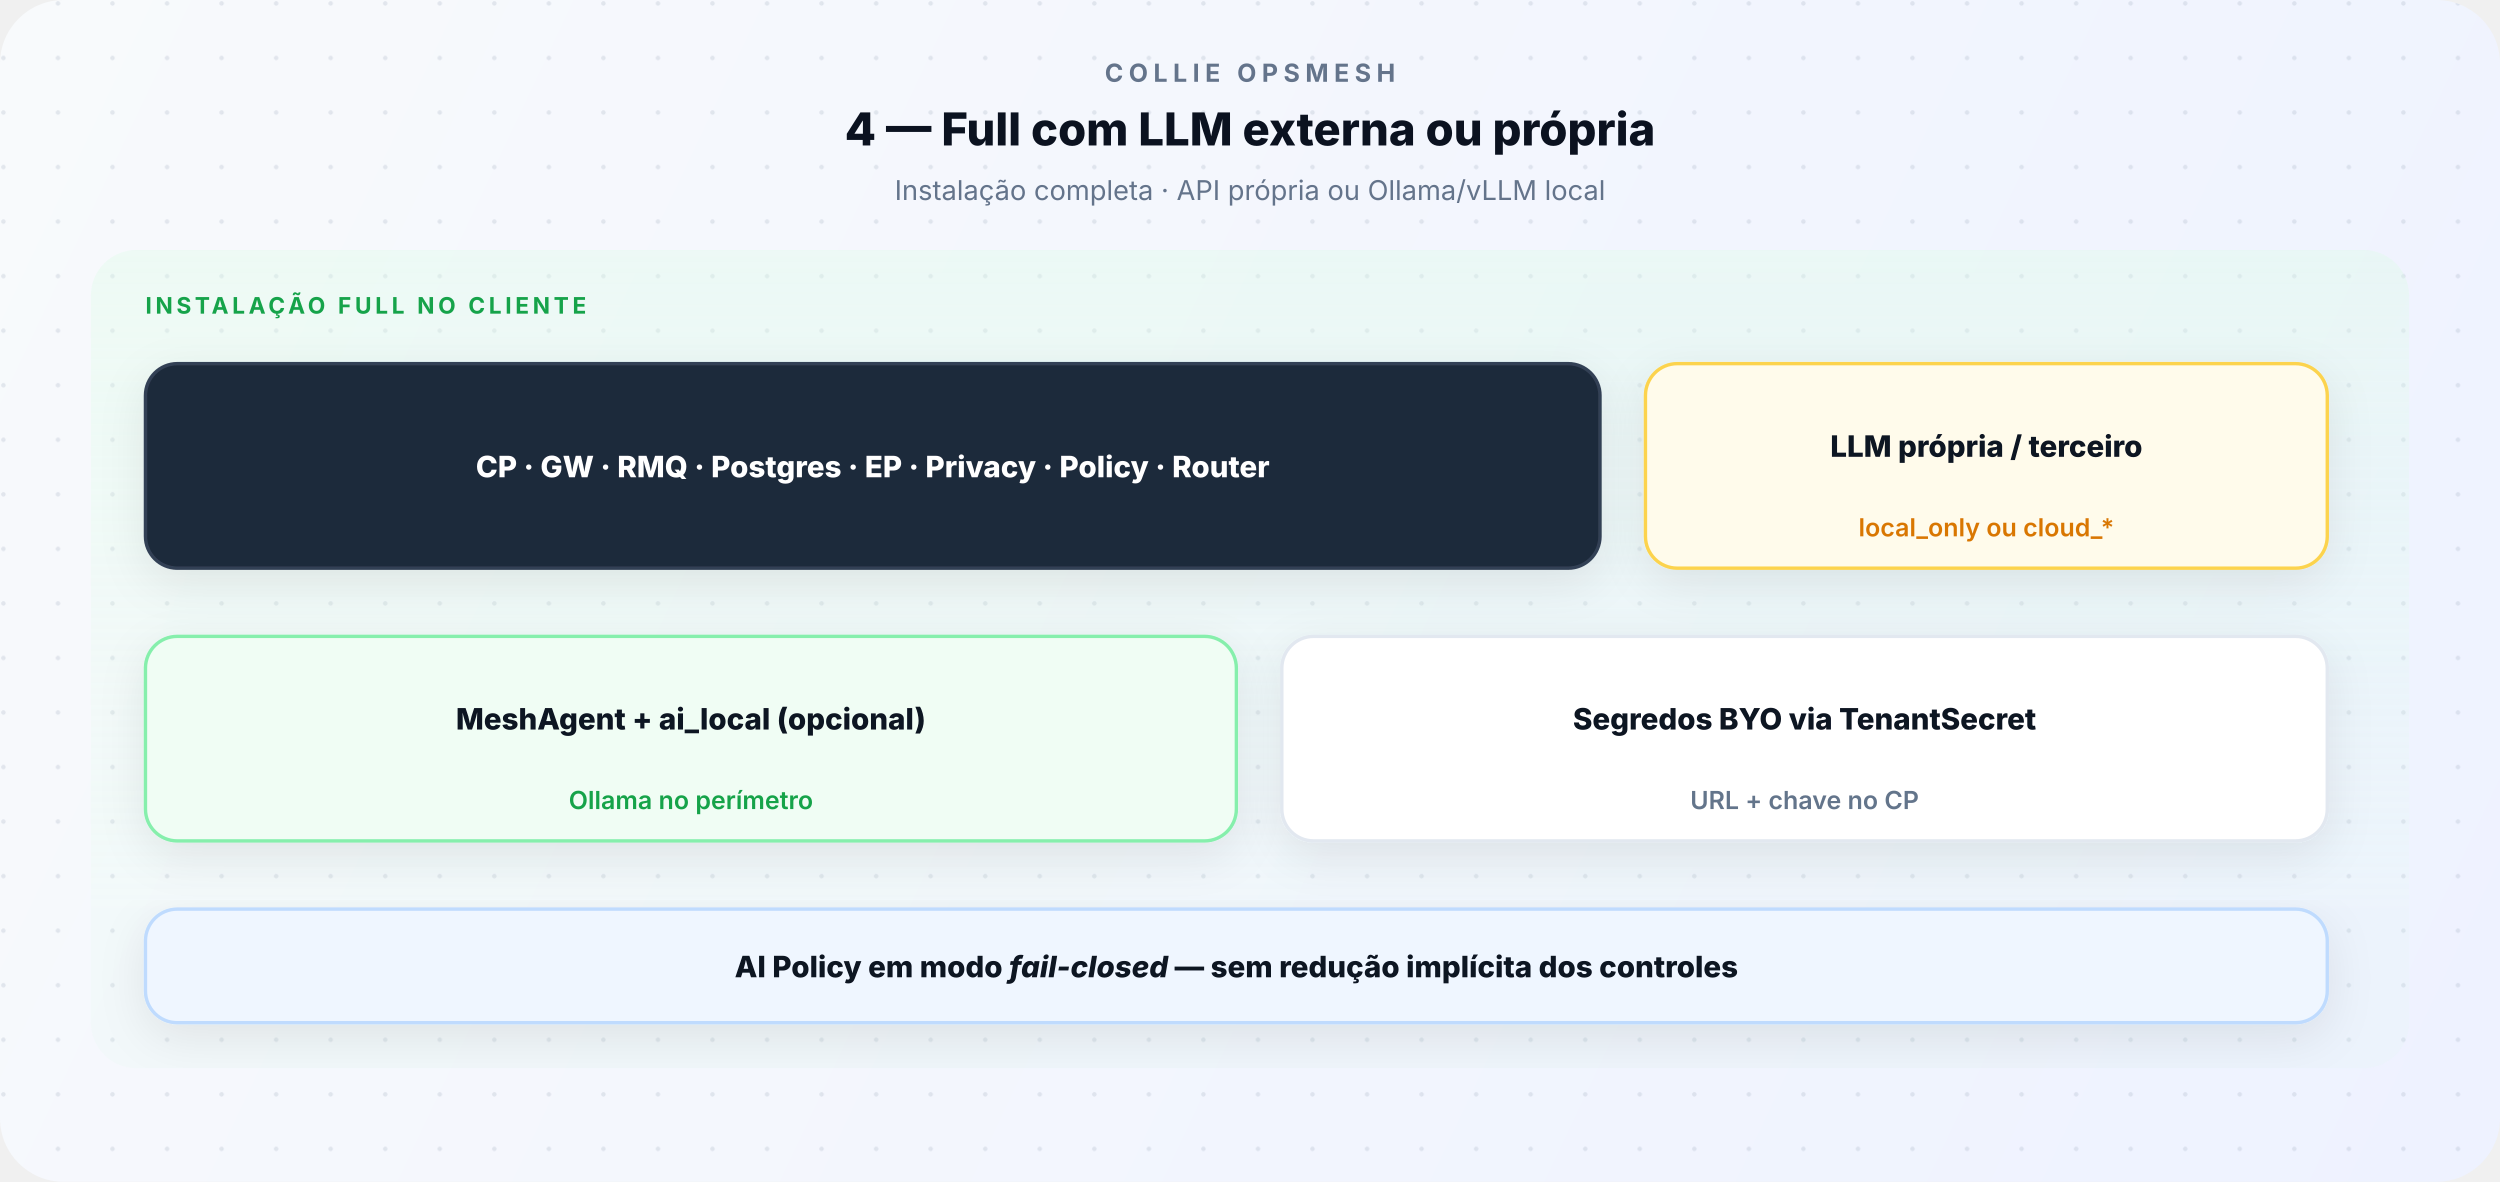
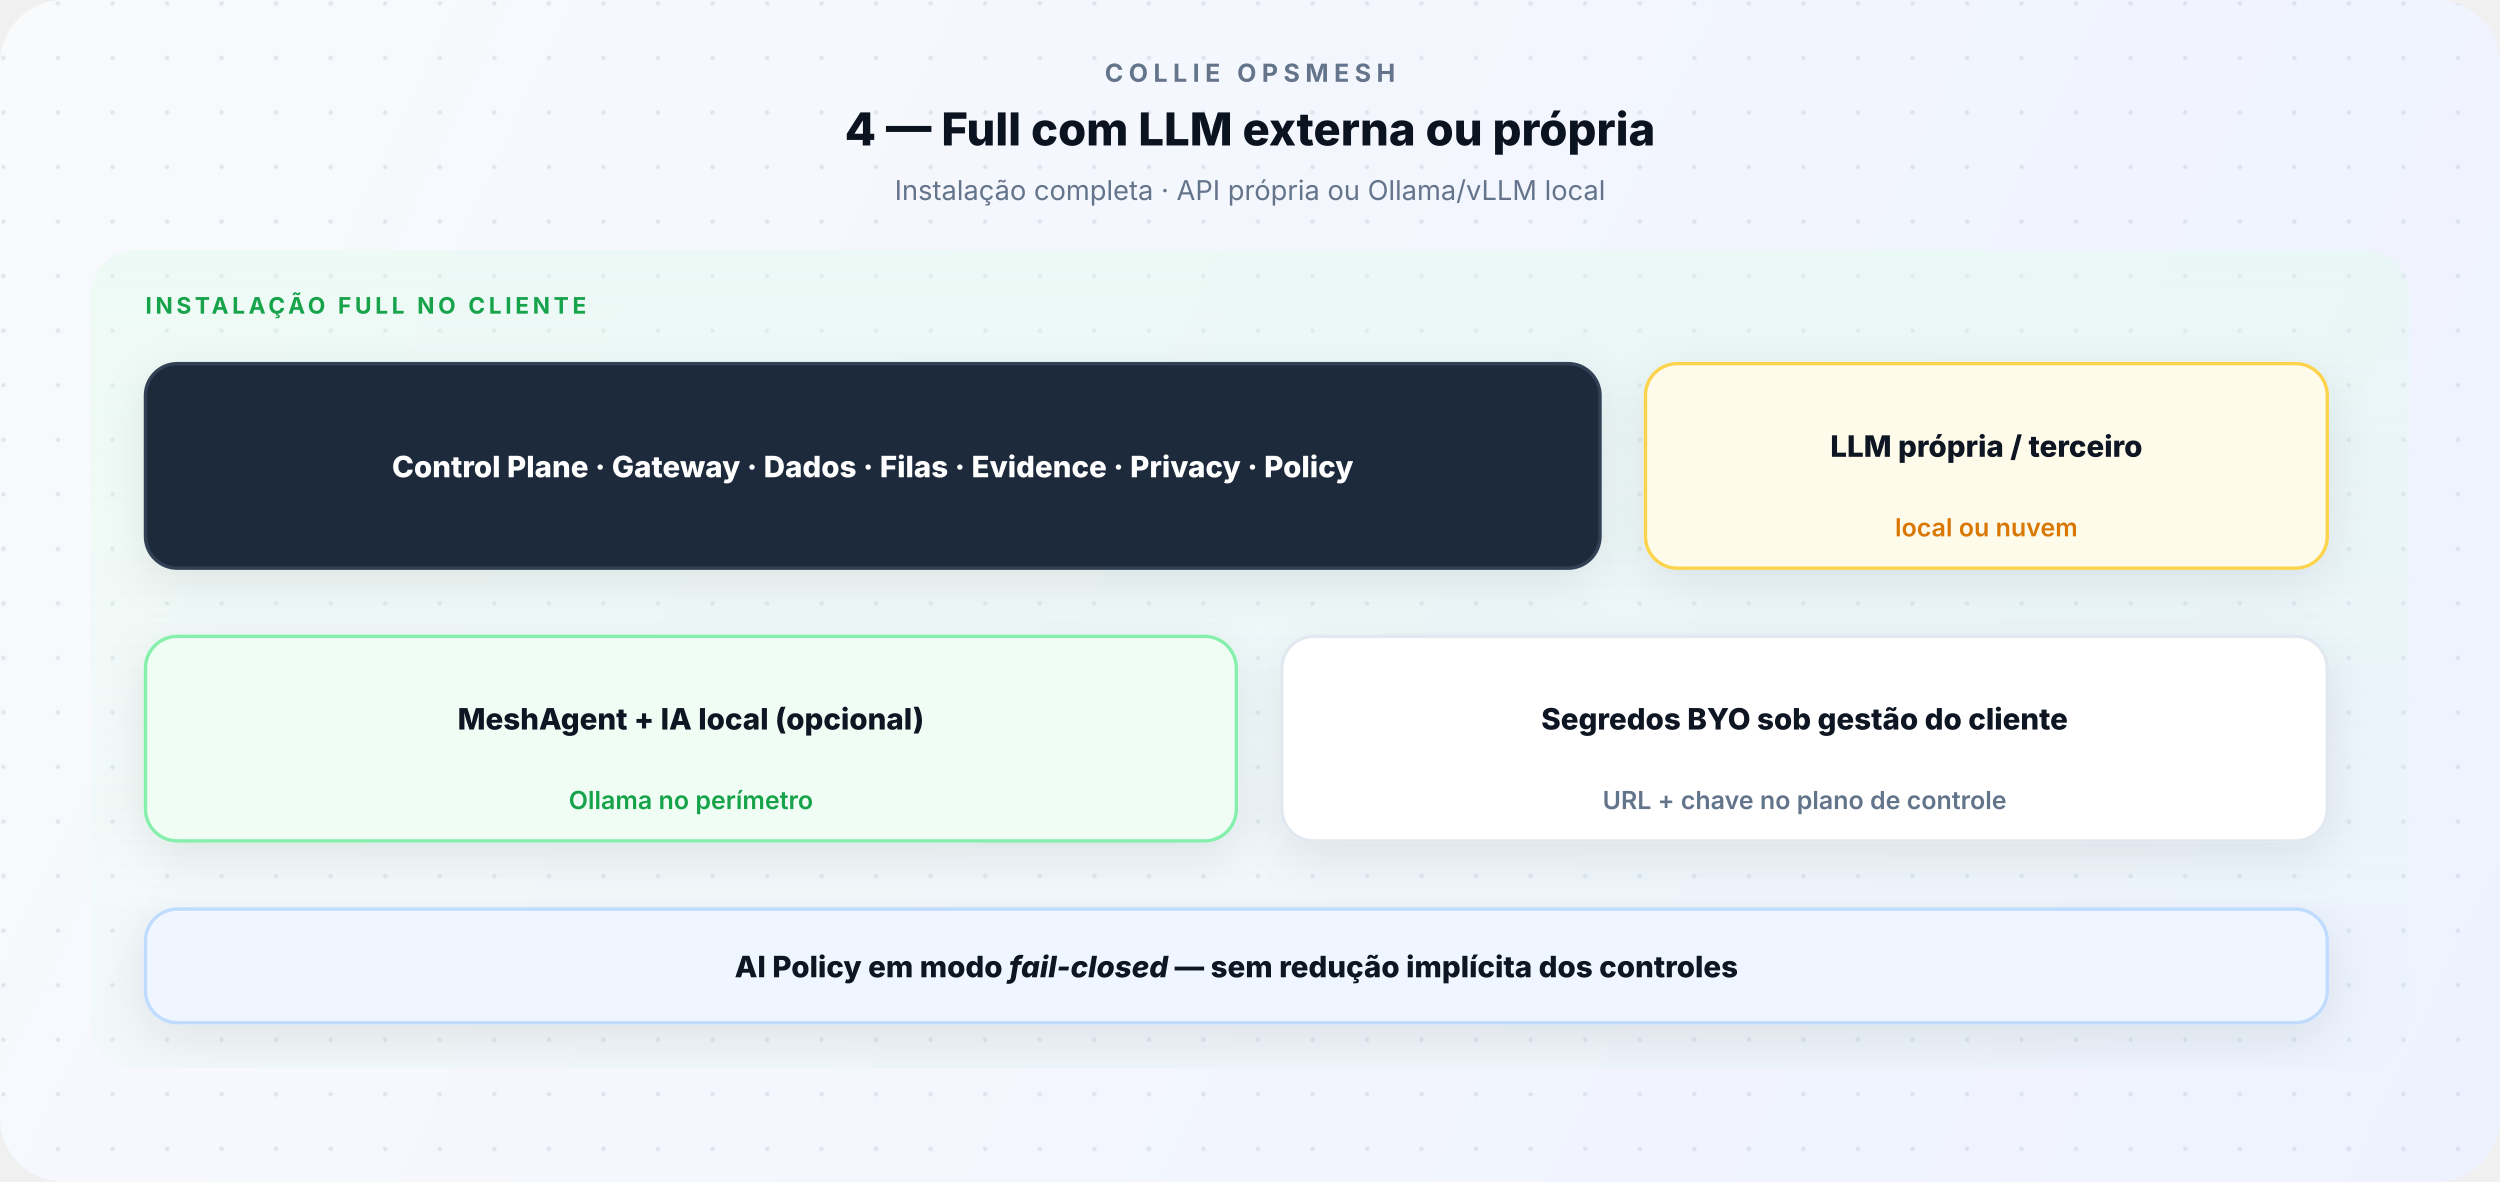
<svg xmlns="http://www.w3.org/2000/svg" width="1100" height="520" viewBox="0 0 1100 520" fill="none" role="img" aria-labelledby="t d">
  <defs>
    <linearGradient id="bg" x1="0" y1="0" x2="1100" y2="520" gradientUnits="userSpaceOnUse">
      <stop offset="0%" stop-color="#F8FAFC" />
      <stop offset="100%" stop-color="#EEF2FF" />
    </linearGradient>
    <linearGradient id="cpGrad" x1="0" y1="0" x2="500" y2="200" gradientUnits="userSpaceOnUse">
      <stop offset="0%" stop-color="#141B2D" />
      <stop offset="100%" stop-color="#0B1220" />
    </linearGradient>
    <linearGradient id="zoneCollie" x1="0" y1="0" x2="0" y2="400" gradientUnits="userSpaceOnUse">
      <stop offset="0%" stop-color="#DBEAFE" stop-opacity="0.45" />
      <stop offset="100%" stop-color="#DBEAFE" stop-opacity="0.12" />
    </linearGradient>
    <linearGradient id="zoneClient" x1="0" y1="0" x2="0" y2="400" gradientUnits="userSpaceOnUse">
      <stop offset="0%" stop-color="#DCFCE7" stop-opacity="0.45" />
      <stop offset="100%" stop-color="#DCFCE7" stop-opacity="0.12" />
    </linearGradient>
    <filter id="sh" x="-20%" y="-20%" width="140%" height="160%">
      <feDropShadow dx="0" dy="6" stdDeviation="10" flood-color="#0B1220" flood-opacity="0.08" />
    </filter>
    <marker id="arrB" markerWidth="8" markerHeight="8" refX="6" refY="3" orient="auto">
      <path d="M0 0l6 3-6 3" fill="none" stroke="#2563EB" stroke-width="1.5" />
    </marker>
    <marker id="arrG" markerWidth="8" markerHeight="8" refX="6" refY="3" orient="auto">
      <path d="M0 0l6 3-6 3" fill="none" stroke="#16A34A" stroke-width="1.5" />
    </marker>
    <pattern id="dots" width="24" height="24" patternUnits="userSpaceOnUse">
      <circle cx="1.5" cy="1.5" r="1" fill="#94A3B8" opacity="0.22" />
    </pattern>
  </defs>
  <rect width="1100" height="520" rx="28" fill="url(#bg)" />
  <rect width="1100" height="520" rx="28" fill="url(#dots)" />
  <text x="550.0" y="36" font-family="Inter,Arial,sans-serif" font-size="11" font-weight="700" fill="#64748B" text-anchor="middle" letter-spacing="2.4">COLLIE OPSMESH</text>
  <text x="550.0" y="64" font-family="Inter,Arial,sans-serif" font-size="20" font-weight="800" fill="#0B1220" text-anchor="middle">4 — Full com LLM externa ou própria</text>
  <text x="550.0" y="88" font-family="Inter,Arial,sans-serif" font-size="12" fill="#64748B" text-anchor="middle">Instalação completa · API própria ou Ollama/vLLM local</text>
  <rect x="40" y="110" width="1020" height="360" rx="20" fill="url(#zoneClient)" />
  <text x="64" y="138" font-family="Inter,Arial,sans-serif" font-size="10" font-weight="700" fill="#16A34A" letter-spacing="1.6">INSTALAÇÃO FULL NO CLIENTE</text>
  <g filter="url(#sh)" font-family="Inter,Arial,sans-serif">
    <rect x="64" y="160" width="640" height="90" rx="14" fill="#1E293B" stroke="#334155" stroke-width="1.5" />
-     <text x="384.0" y="210.0" font-size="13" font-weight="800" fill="#FFFFFF" text-anchor="middle">CP · GW · RMQ · Postgres · EP · Privacy · Policy · Router</text>
+     <text x="384.0" y="210.0" font-size="13" font-weight="800" fill="#FFFFFF" text-anchor="middle">Control Plane · Gateway · Dados · Filas · Evidence · Privacy · Policy</text>
  </g>
  <g filter="url(#sh)" font-family="Inter,Arial,sans-serif">
    <rect x="724" y="160" width="300" height="90" rx="14" fill="#FFFBEB" stroke="#FCD34D" stroke-width="1.5" />
    <text x="874.0" y="201.0" font-size="13" font-weight="800" fill="#0B1220" text-anchor="middle">LLM própria / terceiro</text>
-     <text x="874.0" y="236" font-size="11" font-weight="600" fill="#D97706" text-anchor="middle">local_only ou cloud_*</text>
+     <text x="874.0" y="236" font-size="11" font-weight="600" fill="#D97706" text-anchor="middle">local ou nuvem</text>
  </g>
  <g filter="url(#sh)" font-family="Inter,Arial,sans-serif">
    <rect x="64" y="280" width="480" height="90" rx="14" fill="#F0FDF4" stroke="#86EFAC" stroke-width="1.5" />
-     <text x="304.0" y="321.0" font-size="13" font-weight="800" fill="#0B1220" text-anchor="middle">MeshAgent + ai_local (opcional)</text>
+     <text x="304.0" y="321.0" font-size="13" font-weight="800" fill="#0B1220" text-anchor="middle">MeshAgent + IA local (opcional)</text>
    <text x="304.0" y="356" font-size="11" font-weight="600" fill="#16A34A" text-anchor="middle">Ollama no perímetro</text>
  </g>
  <g filter="url(#sh)" font-family="Inter,Arial,sans-serif">
    <rect x="564" y="280" width="460" height="90" rx="14" fill="#FFFFFF" stroke="#E2E8F0" stroke-width="1.5" />
-     <text x="794.0" y="321.0" font-size="13" font-weight="800" fill="#0B1220" text-anchor="middle">Segredos BYO via TenantSecret</text>
-     <text x="794.0" y="356" font-size="11" font-weight="600" fill="#64748B" text-anchor="middle">URL + chave no CP</text>
+     <text x="794.0" y="321.0" font-size="13" font-weight="800" fill="#0B1220" text-anchor="middle">Segredos BYO sob gestão do cliente</text>
+     <text x="794.0" y="356" font-size="11" font-weight="600" fill="#64748B" text-anchor="middle">URL + chave no plano de controle</text>
  </g>
  <g filter="url(#sh)" font-family="Inter,Arial,sans-serif">
    <rect x="64" y="400" width="960" height="50" rx="14" fill="#EFF6FF" stroke="#BFDBFE" stroke-width="1.5" />
    <text x="544.0" y="430.0" font-size="13" font-weight="800" fill="#0B1220" text-anchor="middle">AI Policy em modo <tspan font-style="italic">fail-closed</tspan> — sem redução implícita dos controles</text>
  </g>
</svg>
